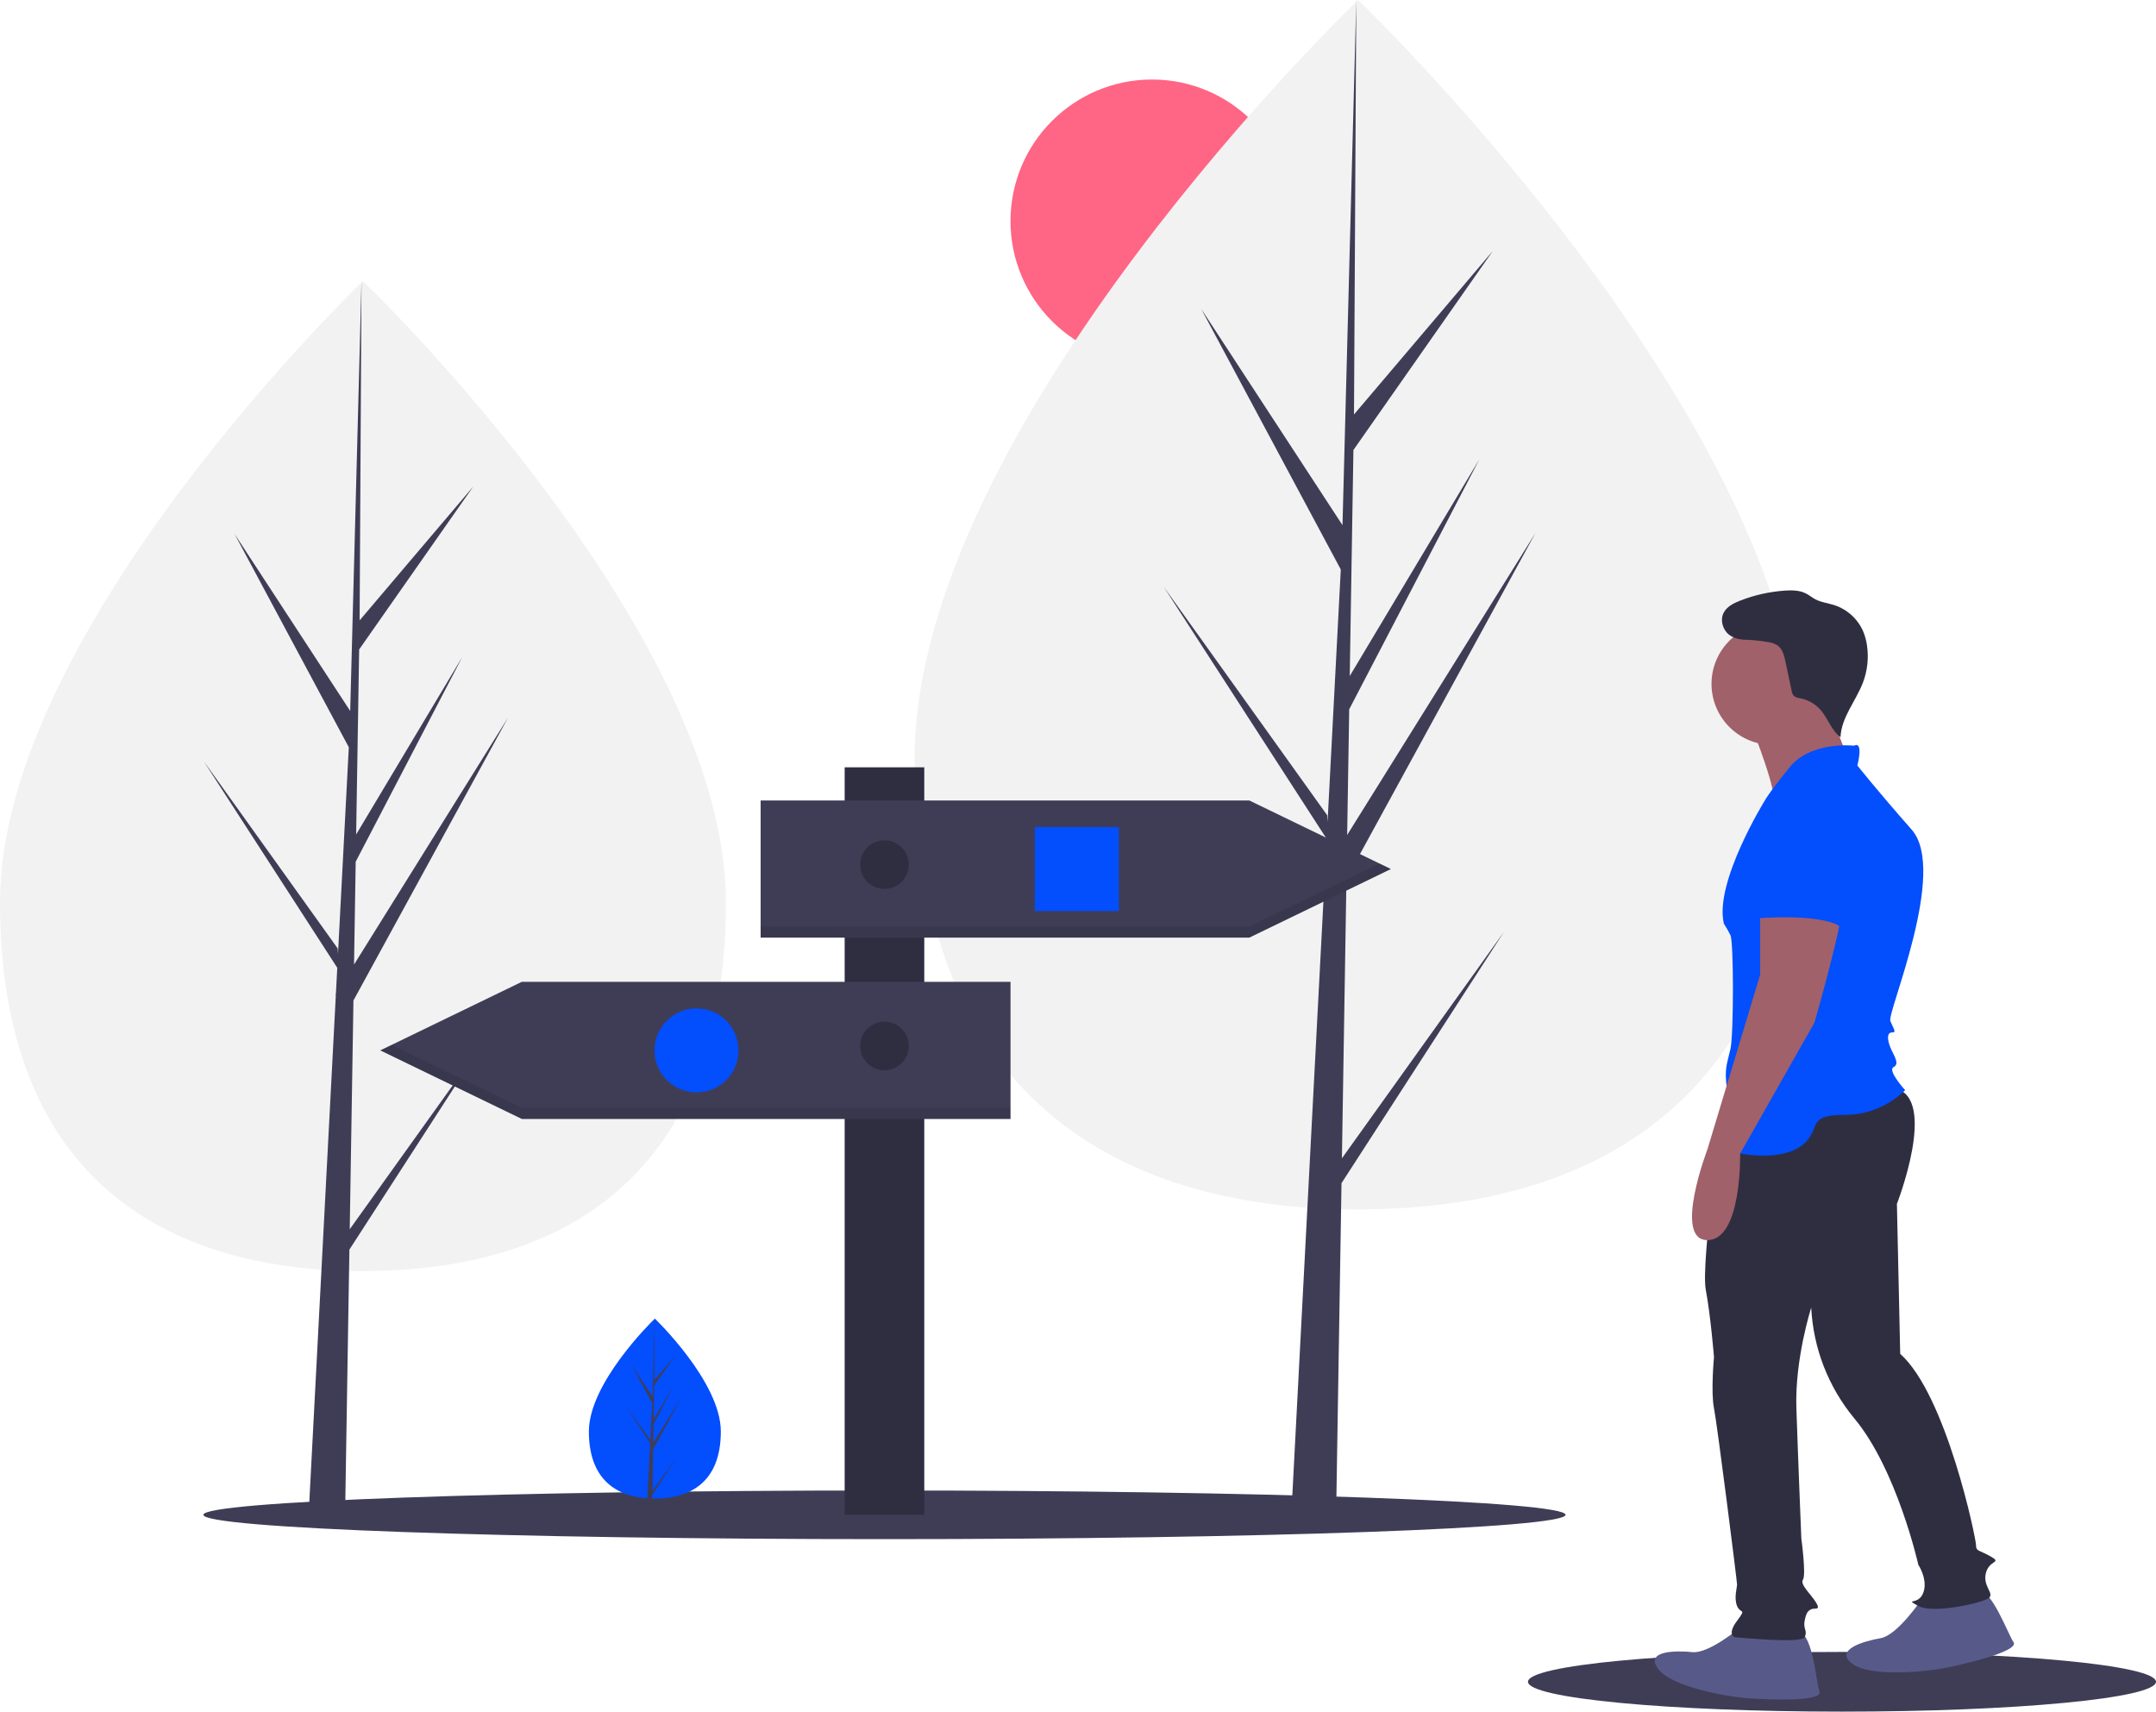
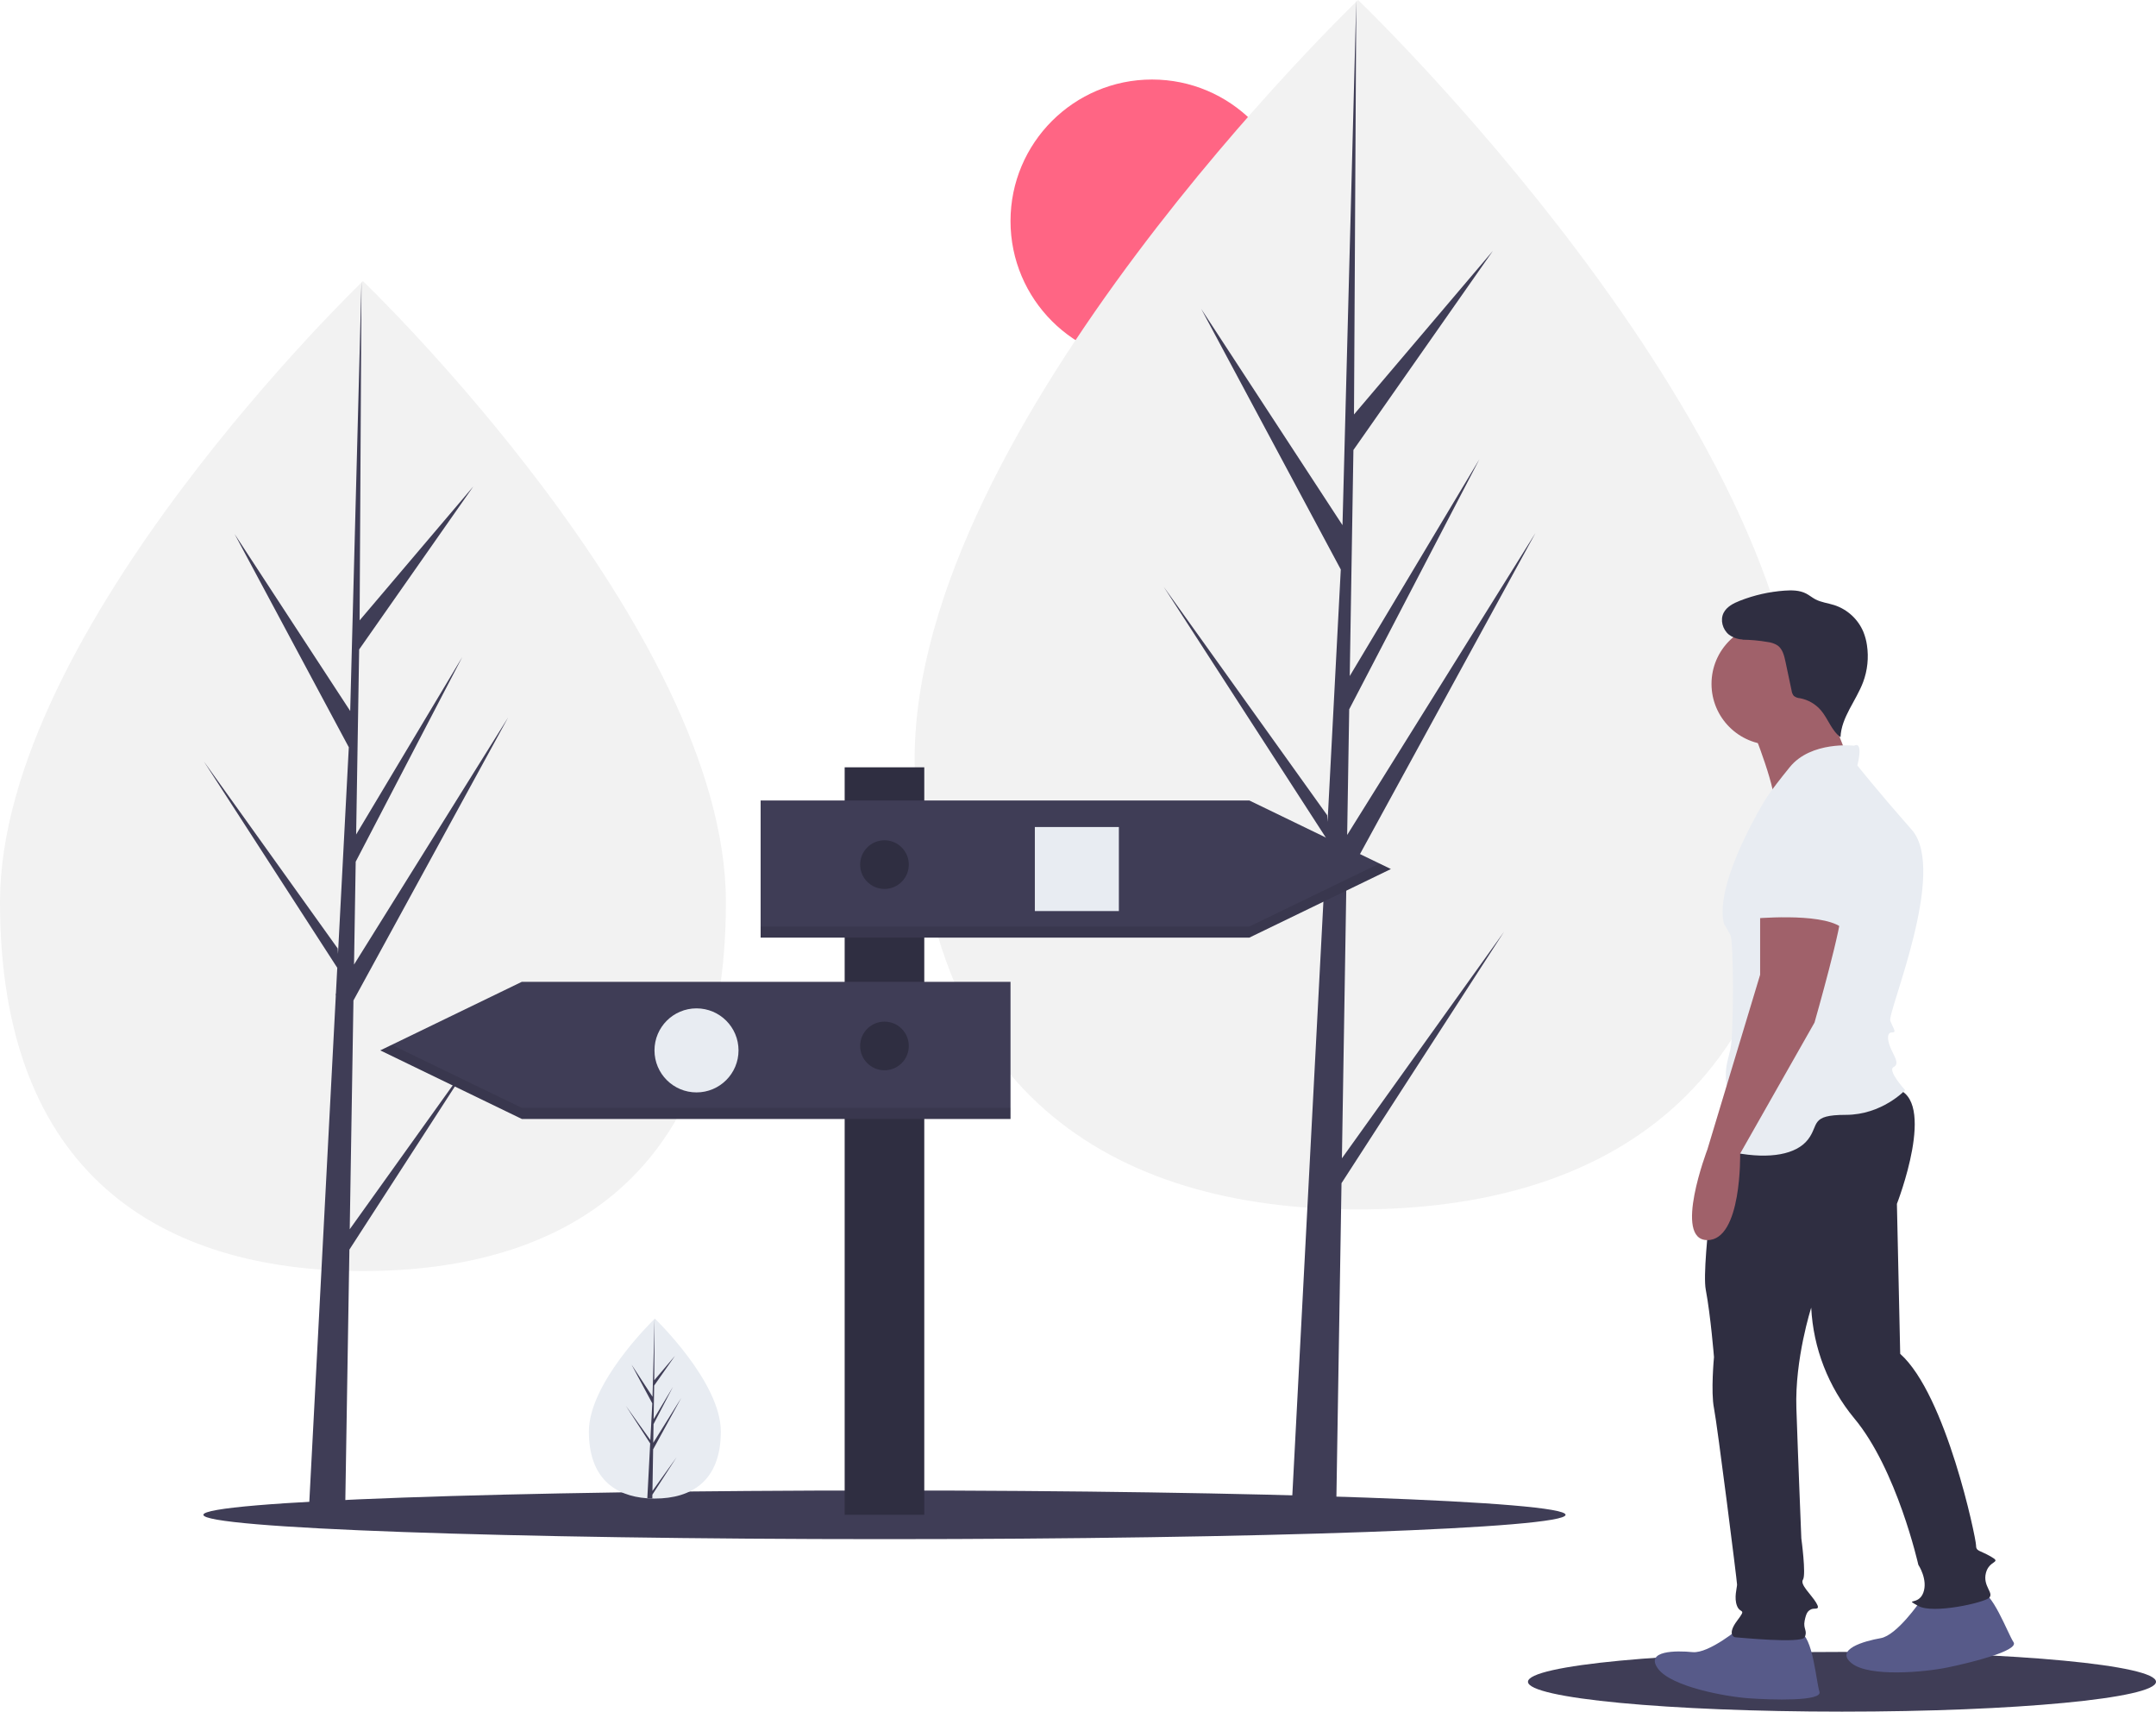
<svg xmlns="http://www.w3.org/2000/svg" data-name="Layer 1" width="974.967" height="773.958">
  <circle cx="520.967" cy="99.958" r="64" fill="#ff6584" />
  <path d="M328.263 407.972c0 123.61-73.484 166.77-164.131 166.77S0 531.582 0 407.972 164.132 127.11 164.132 127.11s164.131 157.252 164.131 280.862z" fill="#f2f2f2" />
  <path fill="#3f3d56" d="M158.153 555.833L159.833 452.383 229.79 324.4 160.097 436.154 160.852 389.639 209.067 297.044 161.052 377.329 161.052 377.329 162.412 293.669 214.04 219.952 162.625 280.514 163.474 127.11 158.138 330.188 158.576 321.811 106.085 241.464 157.735 337.893 152.844 431.327 152.698 428.847 92.185 344.294 152.515 437.608 151.903 449.293 151.794 449.469 151.844 450.428 139.435 687.478 156.014 687.478 158.003 565.037 218.185 471.952 158.153 555.833z" />
  <path d="M814.647 343.122c0 151.011-89.774 203.739-200.515 203.739s-200.516-52.728-200.516-203.74S614.132 0 614.132 0s200.515 192.11 200.515 343.122z" fill="#f2f2f2" />
  <path fill="#3f3d56" d="M606.827 523.761L608.88 397.378 694.345 241.024 609.202 377.552 610.126 320.725 669.028 207.605 610.37 305.687 610.37 305.687 612.03 203.481 675.104 113.423 612.291 187.409 613.329 0 606.809 248.096 607.345 237.861 543.218 139.704 606.317 257.508 600.341 371.654 600.164 368.625 526.236 265.329 599.94 379.328 599.192 393.603 599.059 393.818 599.12 394.99 583.96 684.589 604.214 684.589 606.645 535.005 680.167 421.285 606.827 523.761z" />
  <ellipse cx="399.967" cy="684.958" rx="308" ry="11" fill="#3f3d56" />
  <ellipse cx="832.967" cy="760.458" rx="142" ry="13.5" fill="#3f3d56" />
  <path fill="#2f2e41" d="M381.967 346.958H417.967V684.958H381.967z" />
  <path fill="#3f3d56" d="M564.967 423.958L343.967 423.958 343.967 361.958 564.967 361.958 628.967 392.958 564.967 423.958z" />
  <path opacity=".1" d="M564.967 418.958L343.967 418.958 343.967 423.958 564.967 423.958 628.967 392.958 623.806 390.458 564.967 418.958z" />
  <path fill="#3f3d56" d="M235.967 505.958L456.967 505.958 456.967 443.958 235.967 443.958 171.967 474.958 235.967 505.958z" />
  <path opacity=".1" d="M177.128 472.458L171.967 474.958 235.967 505.958 456.967 505.958 456.967 500.958 235.967 500.958 177.128 472.458z" />
-   <path fill="#034efd" d="M467.967 373.958H505.967V411.958H467.967z" />
-   <circle cx="314.967" cy="474.958" r="19" fill="#034efd" />
+   <path fill="#e8ecf2" d="M467.967 373.958H505.967V411.958H467.967z" />
+   <circle cx="314.967" cy="474.958" r="19" fill="#e8ecf2" />
  <circle cx="399.967" cy="390.958" r="11" fill="#2f2e41" />
  <circle cx="399.967" cy="472.958" r="11" fill="#2f2e41" />
-   <path d="M325.967 647.294c0 22.469-13.356 30.314-29.834 30.314q-.572 0-1.143-.013a48.69 48.69 0 0 1-2.267-.104c-14.87-1.052-26.424-9.3-26.424-30.197 0-21.625 27.635-48.912 29.71-50.932l.004-.003.12-.117s29.834 28.583 29.834 51.052z" fill="#034efd" />
+   <path d="M325.967 647.294c0 22.469-13.356 30.314-29.834 30.314q-.572 0-1.143-.013a48.69 48.69 0 0 1-2.267-.104c-14.87-1.052-26.424-9.3-26.424-30.197 0-21.625 27.635-48.912 29.71-50.932l.004-.003.12-.117s29.834 28.583 29.834 51.052z" fill="#e8ecf2" />
  <path d="M295.046 674.17l10.912-15.246-10.94 16.92-.028 1.751a48.69 48.69 0 0 1-2.267-.104l1.176-22.479-.009-.175.02-.032.111-2.123-10.966-16.963 11 15.37.026.451.889-16.984-9.389-17.528 9.503 14.547.926-35.213.003-.12v.116l-.154 27.768 9.346-11.008-9.385 13.4-.247 15.207 8.727-14.595-8.763 16.832-.138 8.454 12.67-20.312-12.717 23.262z" fill="#3f3d56" />
  <path d="M787.007 735.872s-14.159 11.923-21.611 11.178-21.611-.745-15.65 7.452 30.554 12.669 40.987 13.414 33.535 1.49 32.044-2.98-2.98-25.338-8.942-26.828-26.828-2.236-26.828-2.236zm81.265-11.707s-10.433 15.29-17.811 16.575-21.017 5.09-13.071 11.384 32.834 3.991 43.084 1.905 32.7-7.577 30.064-11.483-9.681-23.604-15.824-23.437-26.442 5.056-26.442 5.056z" fill="#575a89" />
  <path d="M778.713 505.496s-9.591 65.684-7.355 77.607 3.726 30.554 3.726 30.554-1.49 15.65 0 23.102 10.433 78.247 10.433 79.737-1.49 5.962 0 9.688 4.47.745 0 6.707-1.49 7.452-.746 7.452 29.809 2.981 31.3 0-.746-3.726 0-7.452 1.49-4.471 2.98-5.216 4.472.745 2.236-2.981-7.452-8.198-5.962-10.433-.745-18.63-.745-18.63-1.49-36.516-2.236-58.872 6.707-45.458 6.707-45.458a85.264 85.264 0 0 0 19.376 49.929c19.375 23.101 29.063 66.324 29.063 66.324s4.471 6.707 2.236 12.668-8.943 2.236-2.236 5.962 29.809-1.49 32.044-3.726-2.98-5.216-1.49-11.178 7.452-4.471 2.236-7.452-6.707-2.236-6.707-5.217-13.414-67.814-34.28-86.445l-1.49-67.814s18.63-47.694-.746-52.165-78.344 13.309-78.344 13.309z" fill="#2f2e41" />
  <path d="M792.224 328.985s12.668 31.3 9.687 35.77 36.516-14.904 36.516-14.904-12.669-31.299-12.669-35.025-33.534 14.16-33.534 14.16z" fill="#a0616a" />
  <circle cx="801.539" cy="309.237" r="27.573" fill="#a0616a" />
-   <path d="M838.427 337.183s-19.376-2.236-29.064 9.687-11.178 14.905-11.178 14.905-23.101 37.26-18.63 55.89a53.906 53.906 0 0 1 2.98 5.217c1.491 2.981 1.491 44.713 0 51.42s-2.98 8.943-1.49 18.63-11.923 25.338 3.726 28.318 27.573.746 32.79-5.961.745-11.179 17.14-11.179 26.827-11.178 26.827-11.178-8.197-8.942-5.216-10.433 0-5.216-1.49-8.942-1.49-6.707.745-6.707.745-1.49-.746-5.217 26.083-67.814 9.688-86.444-24.592-29.064-24.592-29.064 2.981-11.178-1.49-8.942z" fill="#034efd" />
+   <path d="M838.427 337.183s-19.376-2.236-29.064 9.687-11.178 14.905-11.178 14.905-23.101 37.26-18.63 55.89a53.906 53.906 0 0 1 2.98 5.217c1.491 2.981 1.491 44.713 0 51.42s-2.98 8.943-1.49 18.63-11.923 25.338 3.726 28.318 27.573.746 32.79-5.961.745-11.179 17.14-11.179 26.827-11.178 26.827-11.178-8.197-8.942-5.216-10.433 0-5.216-1.49-8.942-1.49-6.707.745-6.707.745-1.49-.746-5.217 26.083-67.814 9.688-86.444-24.592-29.064-24.592-29.064 2.981-11.178-1.49-8.942z" fill="#e8ecf2" />
  <path d="M795.95 407.978v32.79l-23.847 78.992s-15.65 40.987 0 40.987 14.81-39.12 14.81-39.12l33.629-59.249s13.413-46.948 11.923-50.674-36.515-3.726-36.515-3.726z" fill="#a0616a" />
-   <path d="M808.618 359.54s-22.356 8.942-16.394 32.788 0 23.102 0 23.102 30.553-2.98 40.241 3.726l2.236-8.942s8.942-51.42-26.083-50.675z" fill="#034efd" />
+   <path d="M808.618 359.54s-22.356 8.942-16.394 32.788 0 23.102 0 23.102 30.553-2.98 40.241 3.726l2.236-8.942s8.942-51.42-26.083-50.675z" fill="#e8ecf2" />
  <path d="M792.124 288.538a11.001 11.001 0 0 1-10.334-1.609c-2.81-2.314-4-6.584-2.348-9.827 1.426-2.8 4.478-4.337 7.405-5.483a68.83 68.83 0 0 1 20.17-4.554c3.297-.235 6.76-.197 9.702 1.309 1.455.745 2.72 1.82 4.161 2.592 2.65 1.42 5.736 1.735 8.6 2.648a21.526 21.526 0 0 1 13.155 12.093 25.939 25.939 0 0 1 1.62 6.002 33.435 33.435 0 0 1-1.738 16.738c-3.177 8.458-9.84 15.852-10.215 24.879-4.078-2.959-5.59-8.299-8.858-12.133a16.503 16.503 0 0 0-9.42-5.463 5.246 5.246 0 0 1-2.807-1.024 4.52 4.52 0 0 1-1.025-2.392l-2.79-13.174c-.568-2.682-1.286-5.605-3.49-7.234a10.558 10.558 0 0 0-4.547-1.602 71.34 71.34 0 0 0-11.65-1.062" fill="#2f2e41" />
</svg>
